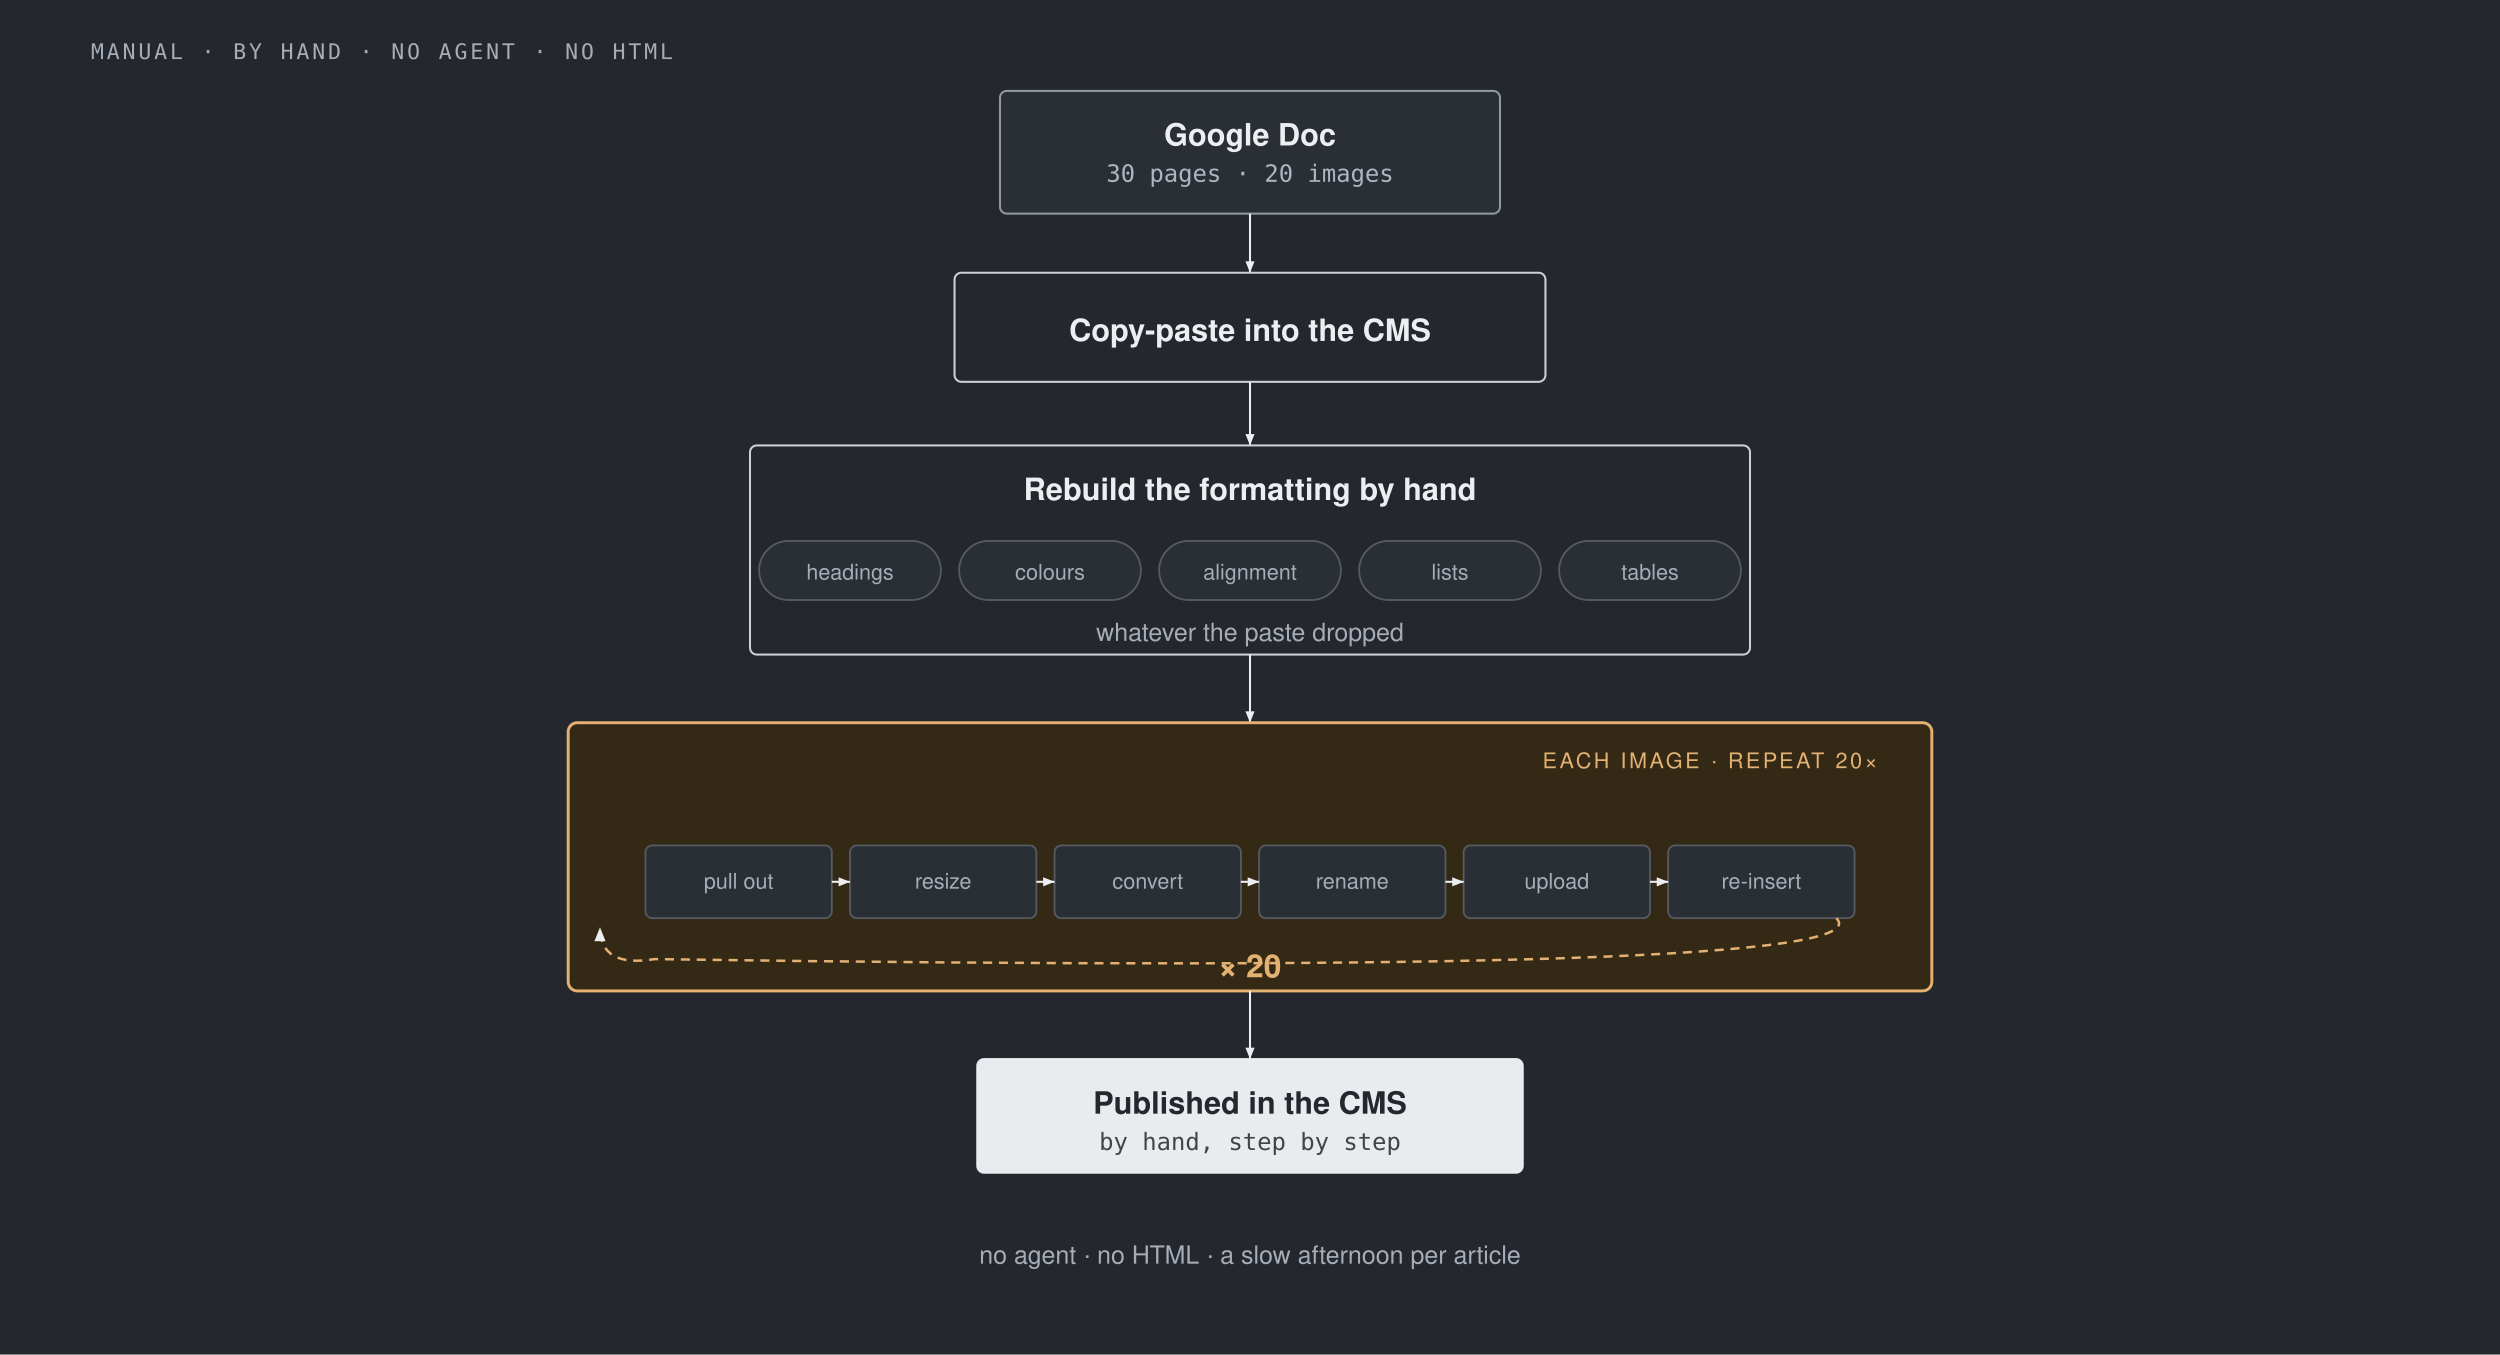
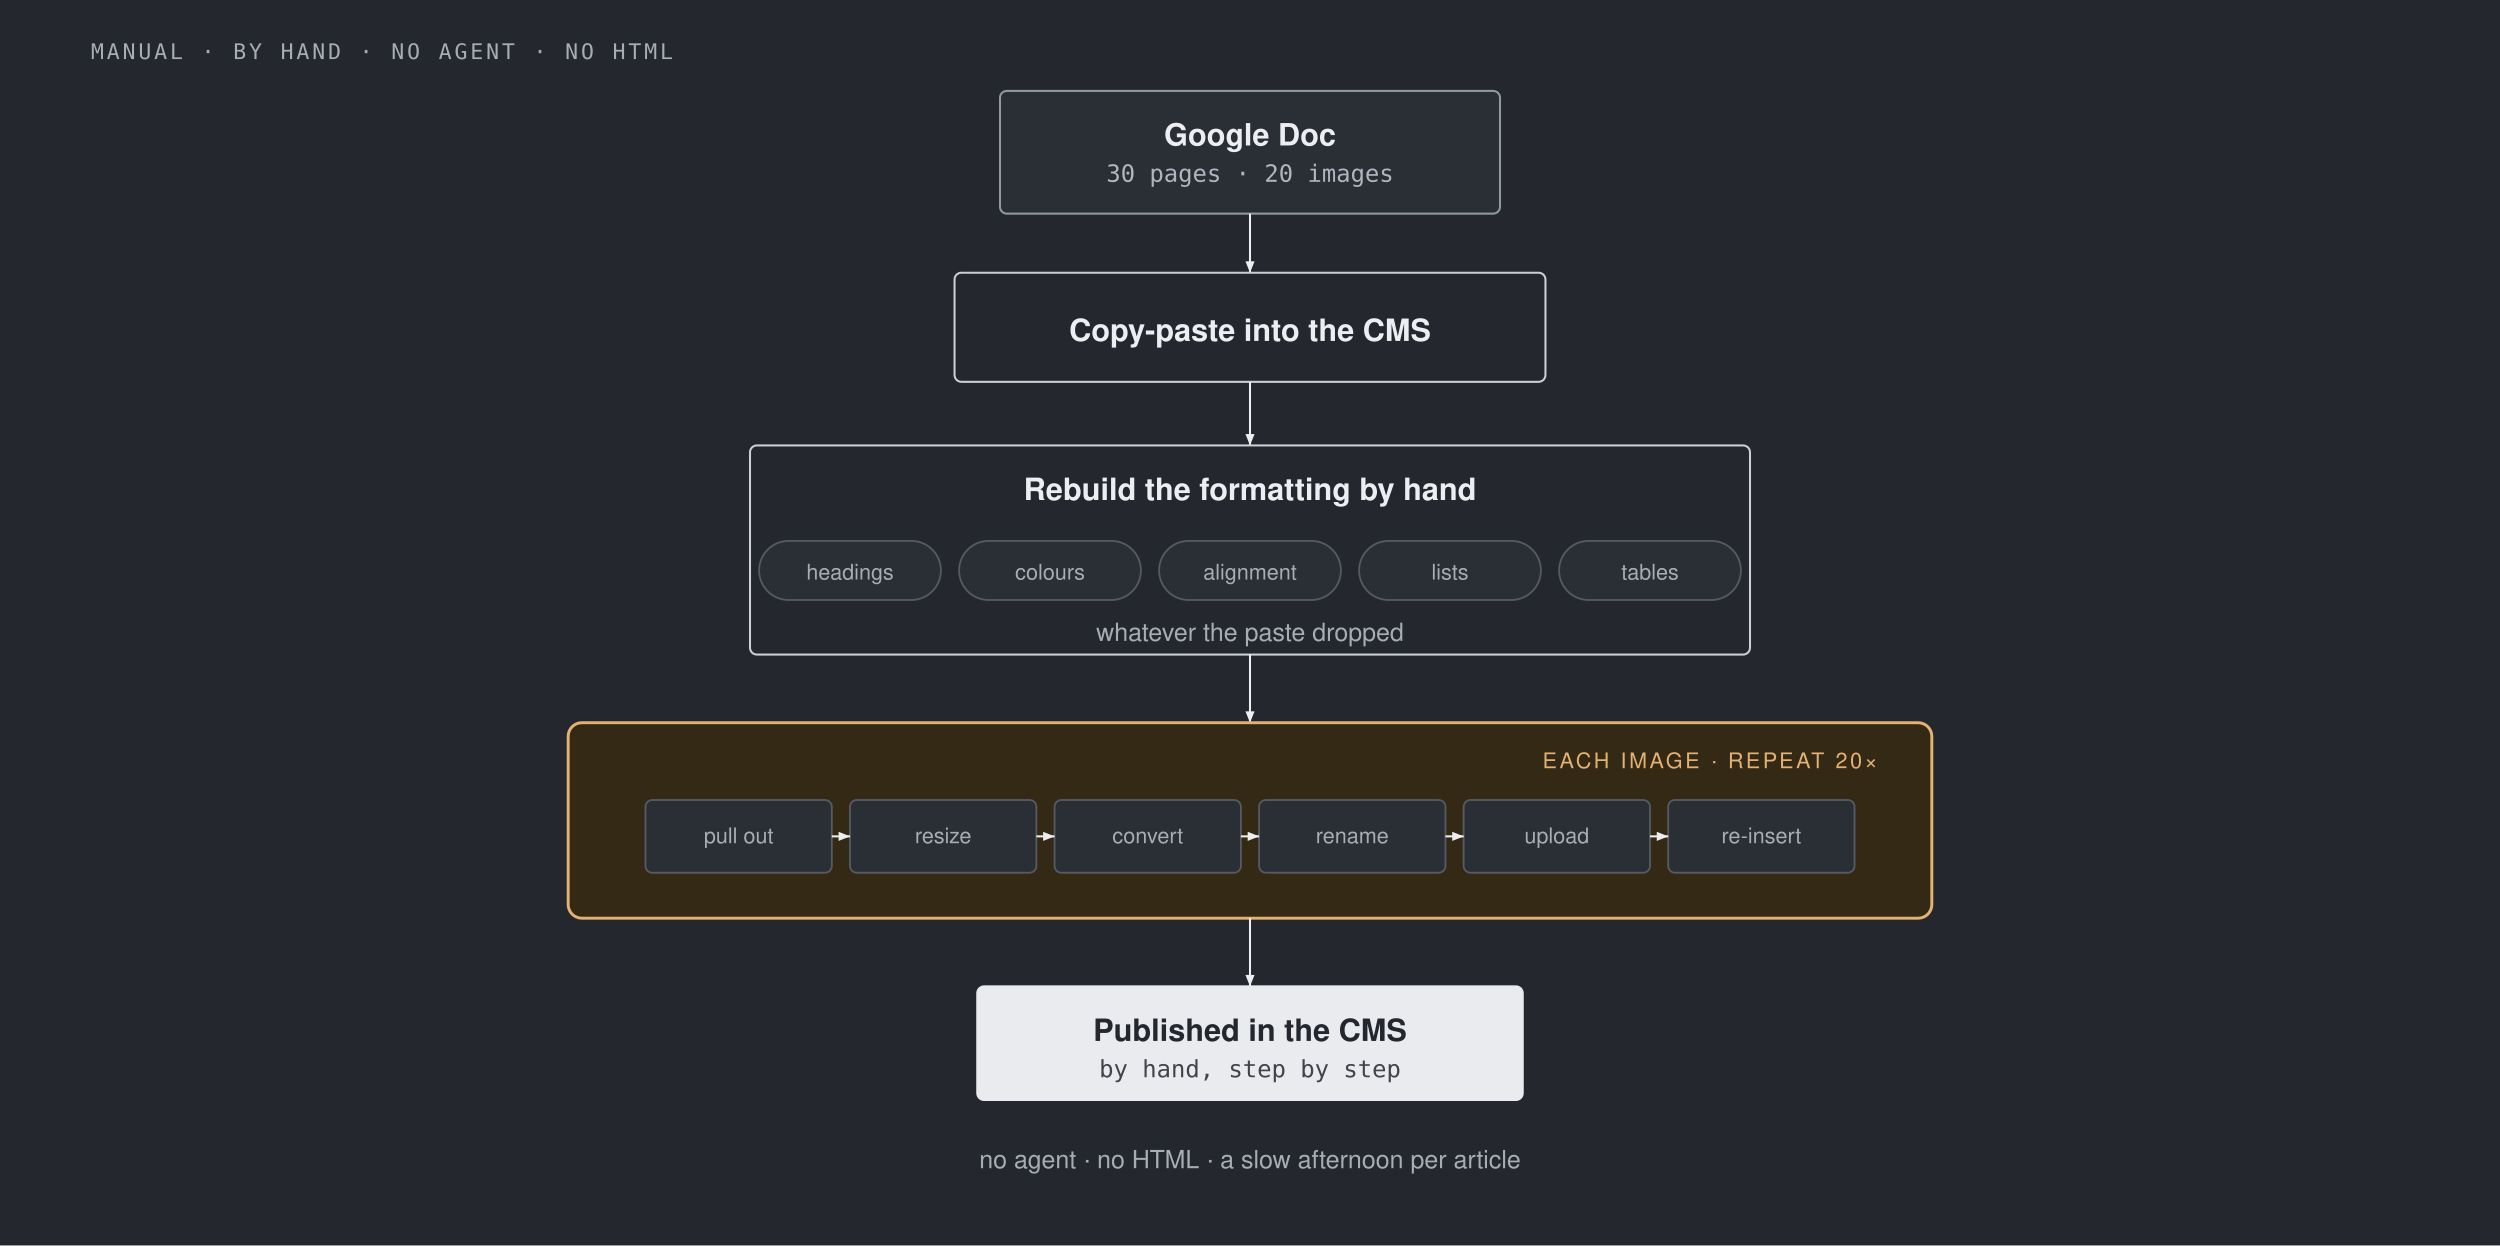
- <svg xmlns="http://www.w3.org/2000/svg" viewBox="0 0 1100 596" width="1100" height="596" role="img" aria-label="Manual work: copy-paste, rebuild formatting, a 20-image loop per article">
+ <svg xmlns="http://www.w3.org/2000/svg" viewBox="0 0 1100 548" width="1100" height="548" role="img" aria-label="Manual work: copy-paste, rebuild formatting, a 20-image loop per article">
  <style>
      text{font-family:'Helvetica Neue',Helvetica,Arial,sans-serif}
      .n{fill:#24272D;stroke:#CBD0D7;stroke-width:.9} .in{fill:#2A2E35;stroke:#9198A2;stroke-width:.9}
      .tot{fill:#E9EBEF;stroke:#E9EBEF;stroke-width:.9} .chip{fill:#2A2E35;stroke:#565A63;stroke-width:.8}
      .ln{stroke:#ECEEF1;stroke-width:.9;fill:none}
      .lbb{font-size:13.5px;font-weight:700;fill:#ECEEF1;text-anchor:middle} .lbs{font-size:11px;fill:#A6ADB6;text-anchor:middle}
      .mono{font-family:'JetBrains Mono','SFMono-Regular',Consolas,monospace;font-size:10.5px;fill:#AEB6C0;text-anchor:middle}
      .toti{font-size:13.5px;font-weight:700;fill:#24272D;text-anchor:middle} .monot{font-family:'JetBrains Mono','SFMono-Regular',Consolas,monospace;font-size:10.5px;fill:#24272D;opacity:.85;text-anchor:middle}
      .ct{font-family:'Helvetica Neue',Helvetica,Arial,sans-serif;font-size:9.5px;fill:#A6ADB6;text-anchor:middle} .kick{font-family:'JetBrains Mono','SFMono-Regular',Consolas,monospace;font-size:9.5px;letter-spacing:.13em;fill:#A6ADB6}
    </style>
-   <rect x="0" y="0" width="1100" height="596" fill="#24272D" />
+   <rect x="0" y="0" width="1100" height="548" fill="#24272D" />
  <defs>
    <marker id="ah" viewBox="0 0 10 10" refX="9" refY="5" markerWidth="6.2" markerHeight="6.2" orient="auto-start-reverse">
      <path d="M0,1.4 L9,5 L0,8.6 z" fill="#ECEEF1" />
    </marker>
  </defs>
  <text class="kick" x="40" y="26" text-anchor="start">MANUAL · BY HAND · NO AGENT · NO HTML</text>
  <rect class="in" x="440" y="40" width="220" height="54" rx="3" />
  <text class="lbb" x="550" y="64" text-anchor="middle">Google Doc</text>
  <text class="mono" x="550" y="80" text-anchor="middle">30 pages · 20 images</text>
  <line class="ln" x1="550" y1="94" x2="550" y2="120" marker-end="url(#ah)" />
  <rect class="n" x="420" y="120" width="260" height="48" rx="3" />
  <text class="lbb" x="550" y="150" text-anchor="middle">Copy-paste into the CMS</text>
  <line class="ln" x1="550" y1="168" x2="550" y2="196" marker-end="url(#ah)" />
  <rect class="n" x="330" y="196" width="440" height="92" rx="3" />
  <text class="lbb" x="550" y="220" text-anchor="middle">Rebuild the formatting by hand</text>
  <rect class="chip" x="334.0" y="238" width="80" height="26" rx="13" />
  <text class="ct" x="374.0" y="255" text-anchor="middle">headings</text>
  <rect class="chip" x="422.0" y="238" width="80" height="26" rx="13" />
  <text class="ct" x="462.0" y="255" text-anchor="middle">colours</text>
  <rect class="chip" x="510.0" y="238" width="80" height="26" rx="13" />
  <text class="ct" x="550.0" y="255" text-anchor="middle">alignment</text>
  <rect class="chip" x="598.0" y="238" width="80" height="26" rx="13" />
  <text class="ct" x="638.0" y="255" text-anchor="middle">lists</text>
  <rect class="chip" x="686.0" y="238" width="80" height="26" rx="13" />
  <text class="ct" x="726.0" y="255" text-anchor="middle">tables</text>
  <text class="lbs" x="550" y="282" text-anchor="middle">whatever the paste dropped</text>
  <line class="ln" x1="550" y1="288" x2="550" y2="318" marker-end="url(#ah)" />
-   <rect x="250" y="318" width="600" height="118" rx="4" fill="#342915" stroke="#E3B172" stroke-width="1.3" />
+   <rect x="250" y="318" width="600" height="86" rx="6" fill="#342915" stroke="#E3B172" stroke-width="1.3" />
  <text x="826" y="338" text-anchor="end" font-family="'JetBrains Mono','SFMono-Regular',Consolas,monospace" font-size="9.5px" letter-spacing="0.12em" fill="#E3B172">EACH IMAGE · REPEAT 20×</text>
-   <rect class="chip" x="284.0" y="372" width="82" height="32" rx="3" />
-   <text class="ct" x="325.0" y="391" text-anchor="middle">pull out</text>
-   <rect class="chip" x="374.0" y="372" width="82" height="32" rx="3" />
-   <text class="ct" x="415.0" y="391" text-anchor="middle">resize</text>
-   <line class="ln" x1="366.0" y1="388" x2="374.0" y2="388" marker-end="url(#ah)" />
-   <rect class="chip" x="464.0" y="372" width="82" height="32" rx="3" />
-   <text class="ct" x="505.0" y="391" text-anchor="middle">convert</text>
-   <line class="ln" x1="456.0" y1="388" x2="464.0" y2="388" marker-end="url(#ah)" />
-   <rect class="chip" x="554.0" y="372" width="82" height="32" rx="3" />
-   <text class="ct" x="595.0" y="391" text-anchor="middle">rename</text>
-   <line class="ln" x1="546.0" y1="388" x2="554.0" y2="388" marker-end="url(#ah)" />
-   <rect class="chip" x="644.0" y="372" width="82" height="32" rx="3" />
-   <text class="ct" x="685.0" y="391" text-anchor="middle">upload</text>
-   <line class="ln" x1="636.0" y1="388" x2="644.0" y2="388" marker-end="url(#ah)" />
-   <rect class="chip" x="734.0" y="372" width="82" height="32" rx="3" />
-   <text class="ct" x="775.0" y="391" text-anchor="middle">re-insert</text>
-   <line class="ln" x1="726.0" y1="388" x2="734.0" y2="388" marker-end="url(#ah)" />
-   <path d="M808.0,404 q26,26 -520,18 q-24,4 -24,-14" fill="none" stroke="#E3B172" stroke-width="1.1" stroke-dasharray="4 3" marker-end="url(#ah)" />
-   <text x="550" y="430" text-anchor="middle" font-family="'JetBrains Mono','SFMono-Regular',Consolas,monospace" font-size="14px" font-weight="700" fill="#E3B172">× 20</text>
-   <line class="ln" x1="550" y1="436" x2="550" y2="466" marker-end="url(#ah)" />
-   <rect class="tot" x="430" y="466" width="240" height="50" rx="3" />
-   <text class="toti" x="550" y="490" text-anchor="middle">Published in the CMS</text>
-   <text class="monot" x="550" y="506" text-anchor="middle">by hand, step by step</text>
-   <text class="lbs" x="550" y="556" text-anchor="middle">no agent · no HTML · a slow afternoon per article</text>
+   <rect class="chip" x="284.0" y="352" width="82" height="32" rx="3" />
+   <text class="ct" x="325.0" y="371" text-anchor="middle">pull out</text>
+   <rect class="chip" x="374.0" y="352" width="82" height="32" rx="3" />
+   <text class="ct" x="415.0" y="371" text-anchor="middle">resize</text>
+   <line class="ln" x1="366.0" y1="368" x2="374.0" y2="368" marker-end="url(#ah)" />
+   <rect class="chip" x="464.0" y="352" width="82" height="32" rx="3" />
+   <text class="ct" x="505.0" y="371" text-anchor="middle">convert</text>
+   <line class="ln" x1="456.0" y1="368" x2="464.0" y2="368" marker-end="url(#ah)" />
+   <rect class="chip" x="554.0" y="352" width="82" height="32" rx="3" />
+   <text class="ct" x="595.0" y="371" text-anchor="middle">rename</text>
+   <line class="ln" x1="546.0" y1="368" x2="554.0" y2="368" marker-end="url(#ah)" />
+   <rect class="chip" x="644.0" y="352" width="82" height="32" rx="3" />
+   <text class="ct" x="685.0" y="371" text-anchor="middle">upload</text>
+   <line class="ln" x1="636.0" y1="368" x2="644.0" y2="368" marker-end="url(#ah)" />
+   <rect class="chip" x="734.0" y="352" width="82" height="32" rx="3" />
+   <text class="ct" x="775.0" y="371" text-anchor="middle">re-insert</text>
+   <line class="ln" x1="726.0" y1="368" x2="734.0" y2="368" marker-end="url(#ah)" />
+   <line class="ln" x1="550" y1="404" x2="550" y2="434" marker-end="url(#ah)" />
+   <rect class="tot" x="430" y="434" width="240" height="50" rx="3" />
+   <text class="toti" x="550" y="458" text-anchor="middle">Published in the CMS</text>
+   <text class="monot" x="550" y="474" text-anchor="middle">by hand, step by step</text>
+   <text class="lbs" x="550" y="514" text-anchor="middle">no agent · no HTML · a slow afternoon per article</text>
</svg>
